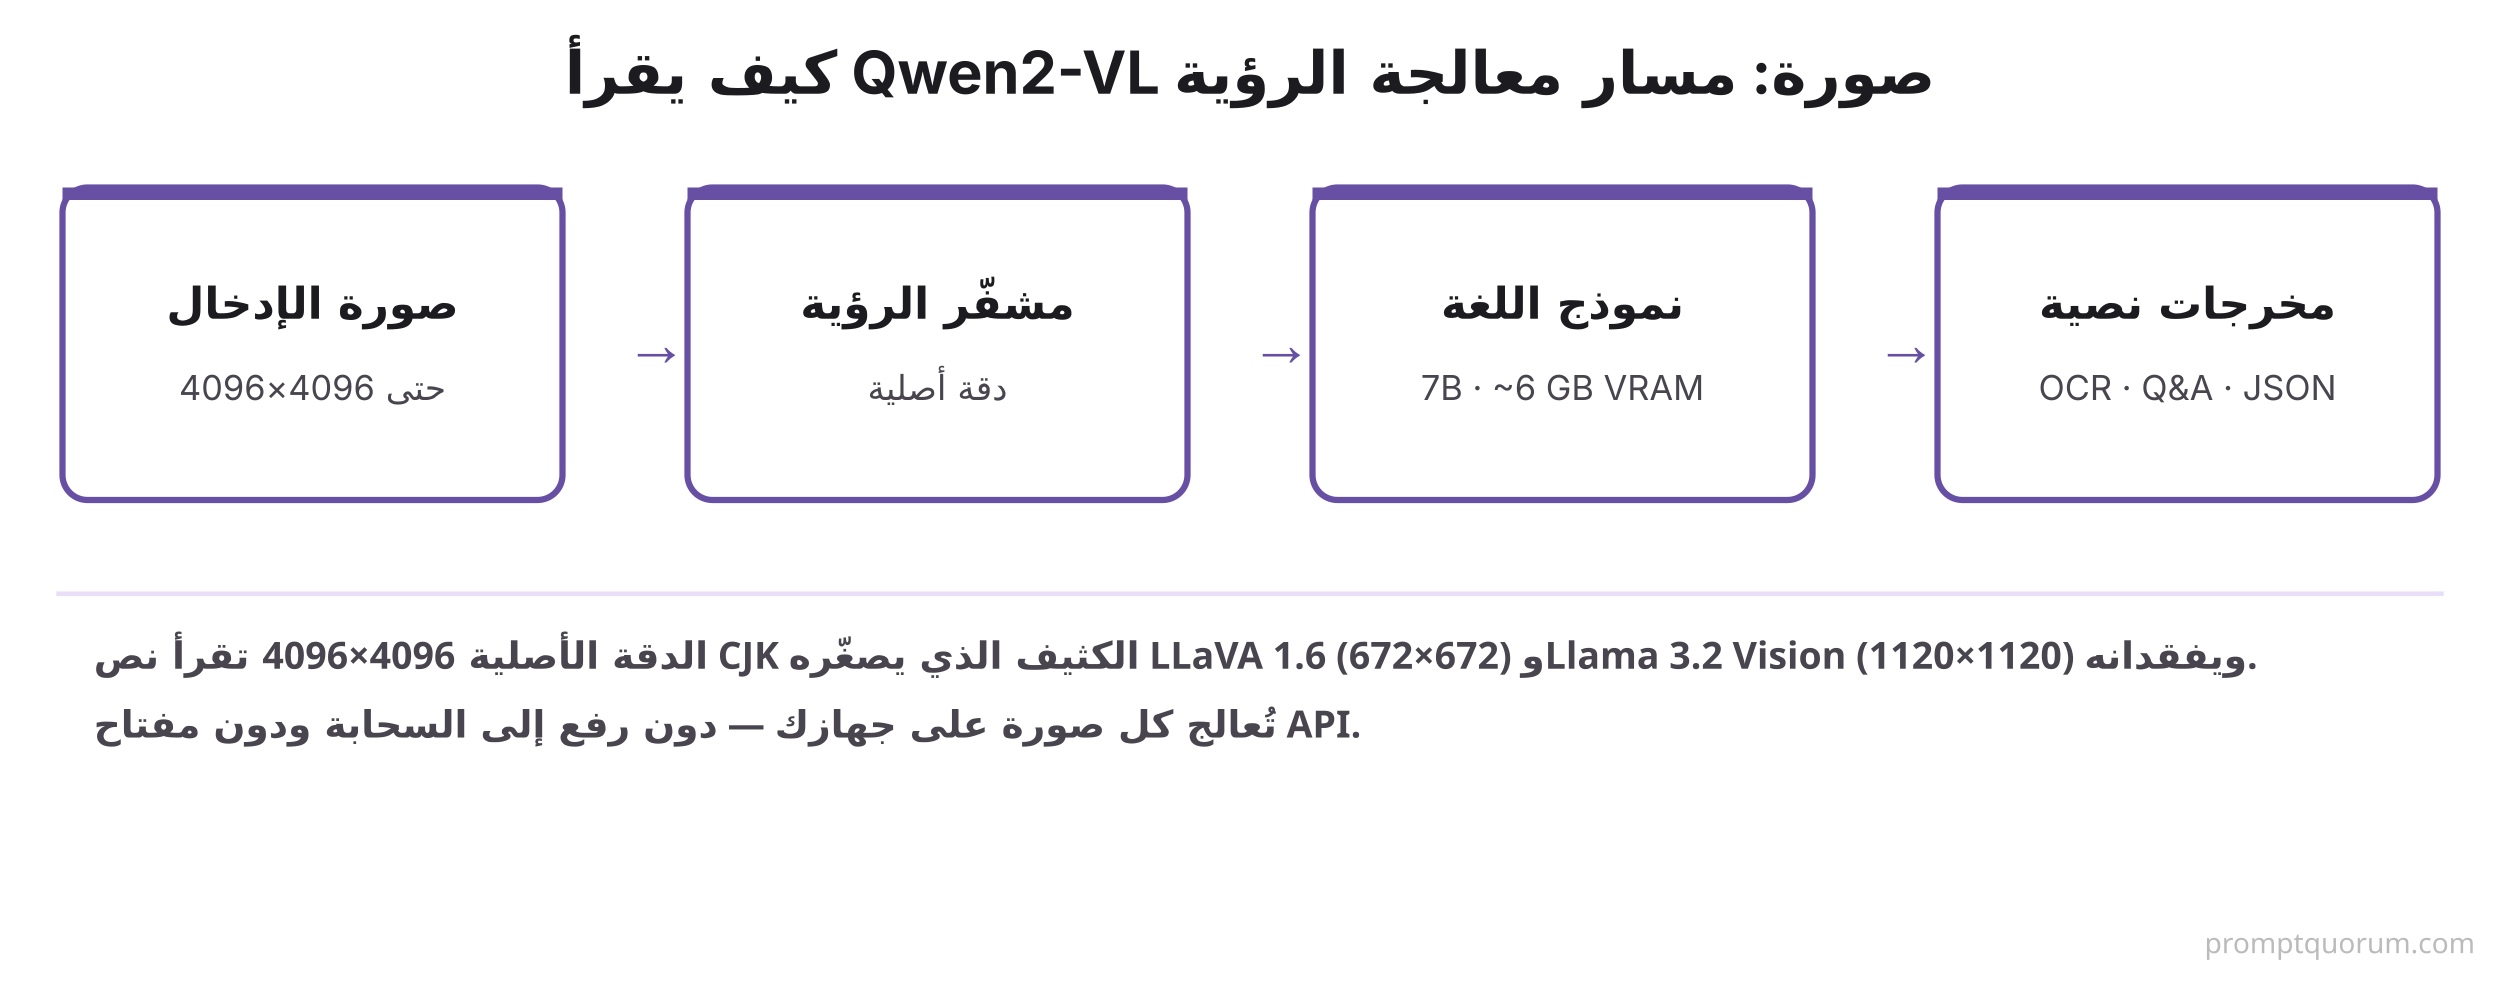
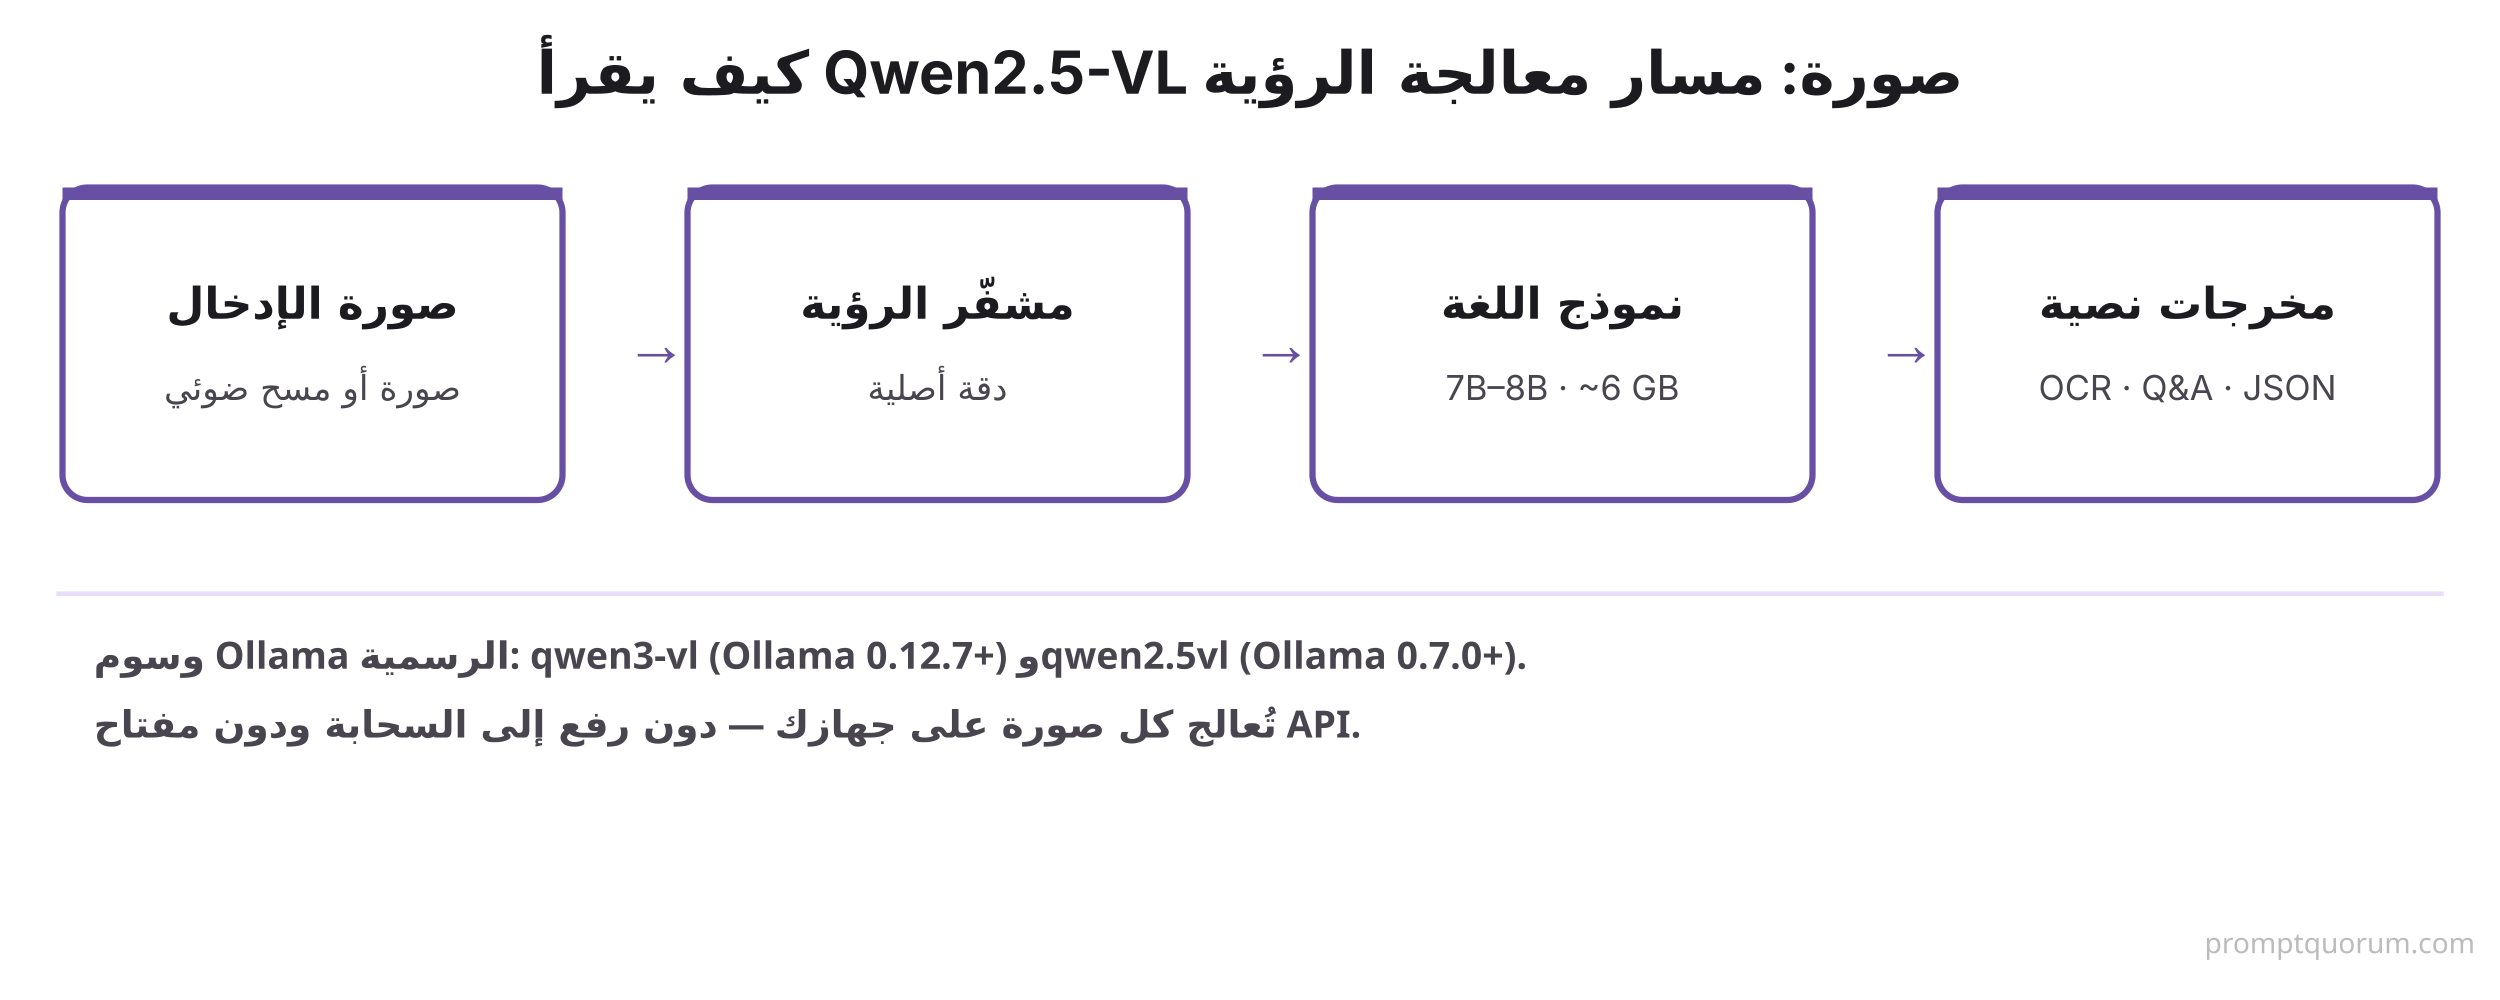
<svg xmlns="http://www.w3.org/2000/svg" viewBox="0 0 800 320" width="800" height="320">
  <rect width="800" height="320" fill="#FFFFFF" />
-   <text x="400" y="30" font-family="system-ui, -apple-system, sans-serif" font-size="19" font-weight="700" fill="#1C1B1F" text-anchor="middle">كيف يقرأ Qwen2-VL صورة: مسار معالجة الرؤية</text>
+   <text x="400" y="30" font-family="system-ui, -apple-system, sans-serif" font-size="19" font-weight="700" fill="#1C1B1F" text-anchor="middle">كيف يقرأ Qwen2.5-VL صورة: مسار معالجة الرؤية</text>
  <rect x="20" y="60" width="160" height="100" rx="8" fill="#FFFFFF" stroke="#6750A4" stroke-width="2" />
  <rect x="20" y="60" width="160" height="4" rx="0" fill="#6750A4" />
  <text x="100" y="102" font-family="system-ui, -apple-system, sans-serif" font-size="14" font-weight="700" fill="#1C1B1F" text-anchor="middle">صورة الإدخال</text>
-   <text x="100" y="128" font-family="system-ui, -apple-system, sans-serif" font-size="11" font-weight="400" fill="#49454F" text-anchor="middle">حتى 4096×4096</text>
+   <text x="100" y="128" font-family="system-ui, -apple-system, sans-serif" font-size="11" font-weight="400" fill="#49454F" text-anchor="middle">صورة أو مسح ضوئي</text>
  <text x="200" y="117" font-size="20" fill="#6750A4">→</text>
  <rect x="220" y="60" width="160" height="100" rx="8" fill="#FFFFFF" stroke="#6750A4" stroke-width="2" />
  <rect x="220" y="60" width="160" height="4" rx="0" fill="#6750A4" />
  <text x="300" y="102" font-family="system-ui, -apple-system, sans-serif" font-size="14" font-weight="700" fill="#1C1B1F" text-anchor="middle">مشفّر الرؤية</text>
  <text x="300" y="128" font-family="system-ui, -apple-system, sans-serif" font-size="11" font-weight="400" fill="#49454F" text-anchor="middle">دقة أصلية</text>
  <text x="400" y="117" font-size="20" fill="#6750A4">→</text>
  <rect x="420" y="60" width="160" height="100" rx="8" fill="#FFFFFF" stroke="#6750A4" stroke-width="2" />
  <rect x="420" y="60" width="160" height="4" rx="0" fill="#6750A4" />
  <text x="500" y="102" font-family="system-ui, -apple-system, sans-serif" font-size="14" font-weight="700" fill="#1C1B1F" text-anchor="middle">نموذج اللغة</text>
-   <text x="500" y="128" font-family="system-ui, -apple-system, sans-serif" font-size="11" font-weight="400" fill="#49454F" text-anchor="middle">7B · ~6 GB VRAM</text>
+   <text x="500" y="128" font-family="system-ui, -apple-system, sans-serif" font-size="11" font-weight="400" fill="#49454F" text-anchor="middle">7B–8B · ~6 GB</text>
  <text x="600" y="117" font-size="20" fill="#6750A4">→</text>
  <rect x="620" y="60" width="160" height="100" rx="8" fill="#FFFFFF" stroke="#6750A4" stroke-width="2" />
  <rect x="620" y="60" width="160" height="4" rx="0" fill="#6750A4" />
  <text x="700" y="102" font-family="system-ui, -apple-system, sans-serif" font-size="14" font-weight="700" fill="#1C1B1F" text-anchor="middle">مخرجات نصية</text>
  <text x="700" y="128" font-family="system-ui, -apple-system, sans-serif" font-size="11" font-weight="400" fill="#49454F" text-anchor="middle">OCR · Q&amp;A · JSON</text>
  <line x1="18" y1="190" x2="782" y2="190" stroke="#E8DEF8" stroke-width="1.5" />
-   <text x="30" y="214" font-family="system-ui, sans-serif" font-size="12" font-weight="600" fill="#49454F">الدقة الأصلية 4096×4096 تقرأ نص CJK الكثيف الذي يصغّره LLaVA 1.6 (672×672) وLlama 3.2 Vision (1120×1120) ويفقدانه.</text>
+   <text x="30" y="214" font-family="system-ui, sans-serif" font-size="12" font-weight="600" fill="#49454F">وسوم Ollama الرسمية: qwen3-vl (Ollama 0.12.7+) وqwen2.5vl (Ollama 0.7.0+).</text>
  <text x="30" y="236" font-family="system-ui, sans-serif" font-size="12" font-weight="600" fill="#49454F">تُعالج كل صورة على جهازك — دون رفع إلى السحابة ودون مفتاح API.</text>
  <text x="792" y="305" font-family="system-ui,sans-serif" font-size="9" fill="#BBBBBB" text-anchor="end">promptquorum.com</text>
</svg>
